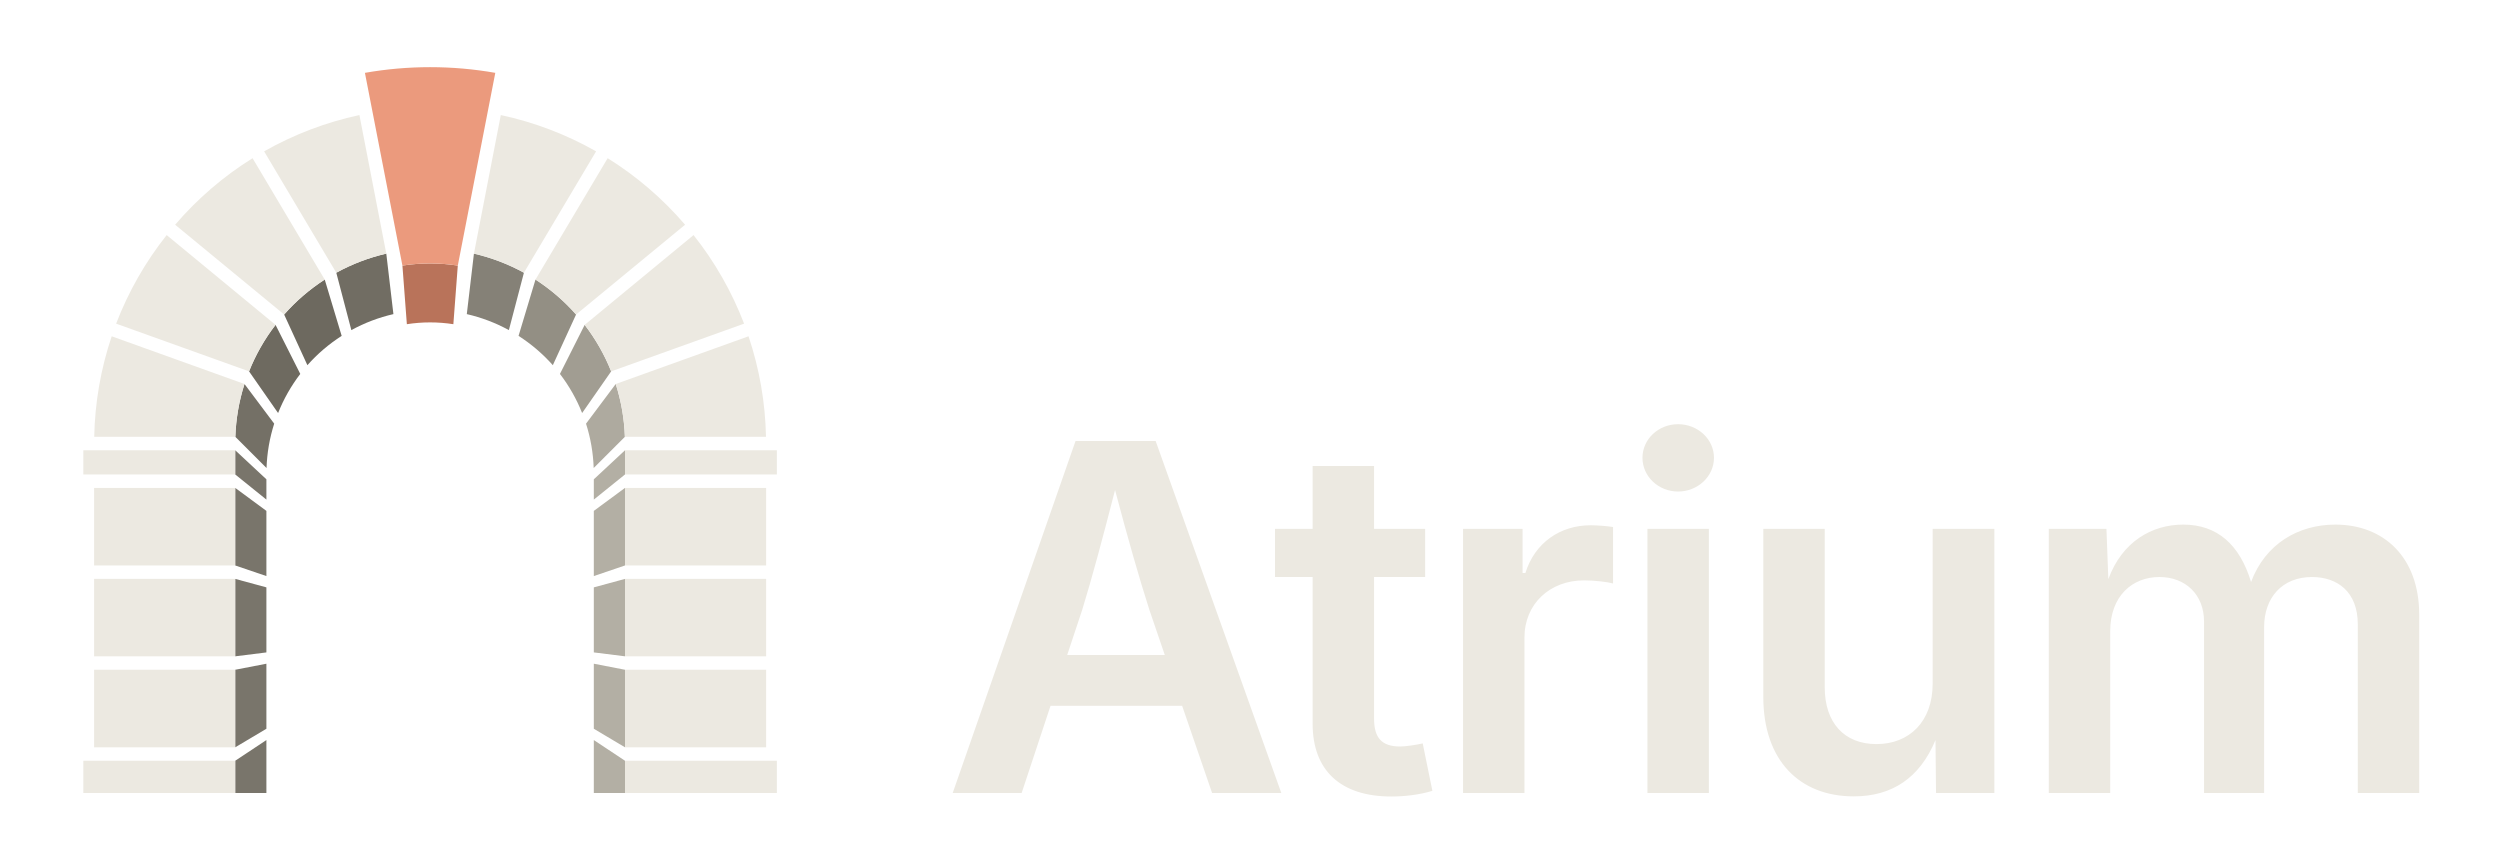
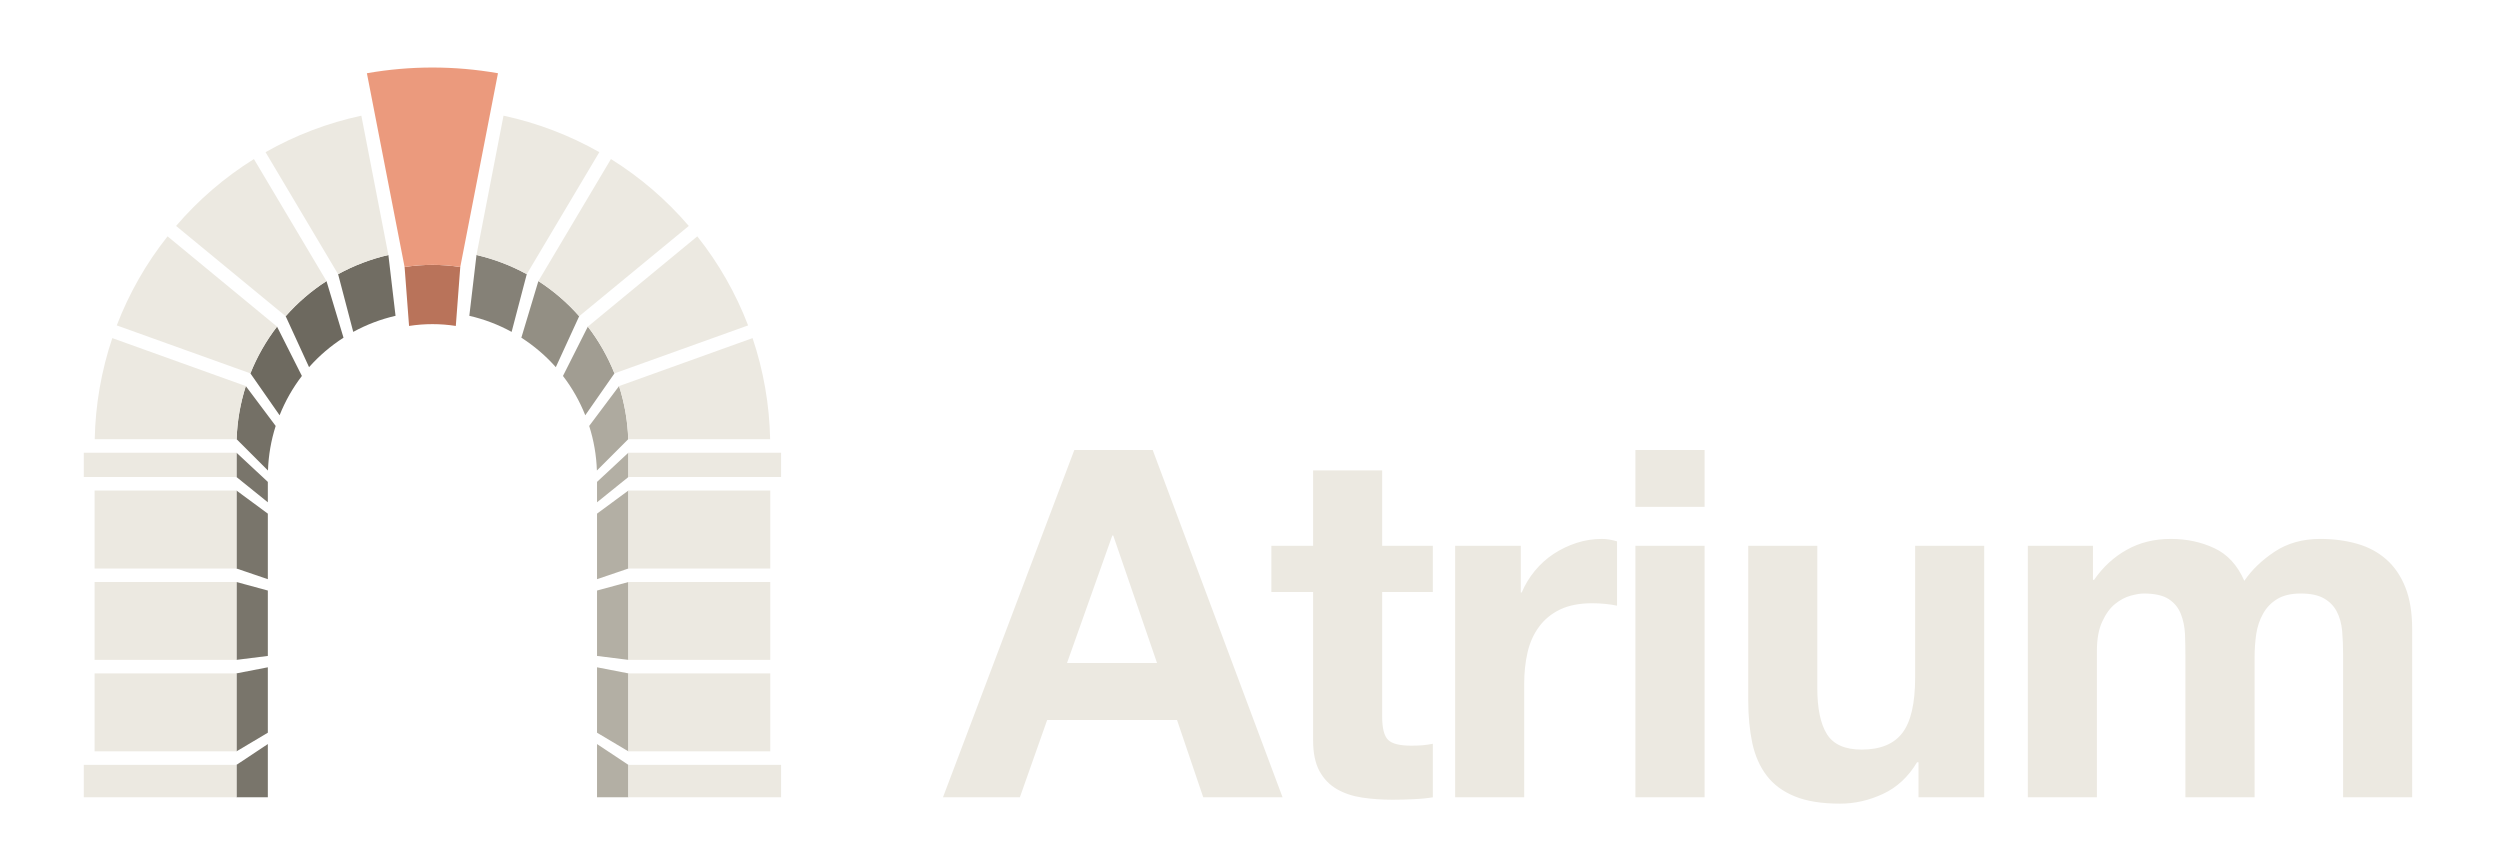
- <svg xmlns="http://www.w3.org/2000/svg" viewBox="0 0 186 64" role="img" aria-label="Atrium">
+ <svg xmlns="http://www.w3.org/2000/svg" viewBox="0 0 185 64" role="img" aria-label="Atrium">
  <path fill="#aeaa9f" d="M46.49 32.5A14.5 14.5 0 0 0 45.81 28.57L43.6 31.52A12.18 12.18 0 0 1 44.17 34.82Z" />
  <path fill="#a19d92" d="M45.47 27.63A14.5 14.5 0 0 0 43.5 24.17L41.66 27.82A12.18 12.18 0 0 1 43.31 30.73Z" />
  <path fill="#938f84" d="M42.86 23.4A14.5 14.5 0 0 0 39.84 20.8L38.58 24.99A12.18 12.18 0 0 1 41.13 27.17Z" />
  <path fill="#858177" d="M38.98 20.29A14.5 14.5 0 0 0 35.26 18.87L34.73 23.37A12.18 12.18 0 0 1 37.86 24.56Z" />
  <path fill="#716d63" d="M28.74 18.87A14.5 14.5 0 0 0 25.02 20.29L26.14 24.56A12.18 12.18 0 0 1 29.27 23.37Z" />
  <path fill="#6d695f" d="M24.16 20.8A14.5 14.5 0 0 0 21.14 23.4L22.87 27.17A12.18 12.18 0 0 1 25.42 24.99Z" />
  <path fill="#6e6a60" d="M20.5 24.17A14.5 14.5 0 0 0 18.53 27.63L20.69 30.73A12.18 12.18 0 0 1 22.34 27.82Z" />
  <path fill="#747066" d="M18.19 28.57A14.5 14.5 0 0 0 17.51 32.5L19.83 34.82A12.18 12.18 0 0 1 20.4 31.52Z" />
  <path fill="#b3afa4" d="M46.5 33.5L46.5 35.3L44.18 37.17L44.18 35.66ZM46.5 36.3L46.5 42.07L44.18 42.86L44.18 38.01ZM46.5 43.07L46.5 48.83L44.18 48.54L44.18 43.7ZM46.5 49.83L46.5 55.6L44.18 54.22L44.18 49.38ZM46.5 56.6L46.5 59L44.18 59L44.18 55.06Z" />
  <path fill="#79756b" d="M17.5 33.5L17.5 35.3L19.82 37.17L19.82 35.66ZM17.5 36.3L17.5 42.07L19.82 42.86L19.82 38.01ZM17.5 43.07L17.5 48.83L19.82 48.54L19.82 43.7ZM17.5 49.83L17.5 55.6L19.82 54.22L19.82 49.38ZM17.5 56.6L17.5 59L19.82 59L19.82 55.06Z" />
  <path fill="#b9735a" d="M34.06 19.76A13.4 13.4 0 0 0 29.94 19.76L30.27 24.12A11.26 11.26 0 0 1 33.73 24.12Z" />
  <path fill="#ece9e1" d="M56.99 32.5A25 25 0 0 0 55.69 25.02L45.81 28.57A14.5 14.5 0 0 1 46.49 32.5ZM55.36 24.08A25 25 0 0 0 51.6 17.49L43.5 24.17A14.5 14.5 0 0 1 45.47 27.63ZM50.97 16.72A25 25 0 0 0 45.21 11.77L39.84 20.8A14.5 14.5 0 0 1 42.86 23.4ZM44.35 11.26A25 25 0 0 0 37.26 8.56L35.26 18.87A14.5 14.5 0 0 1 38.98 20.29ZM26.74 8.56A25 25 0 0 0 19.65 11.26L25.02 20.29A14.5 14.5 0 0 1 28.74 18.87ZM18.79 11.77A25 25 0 0 0 13.03 16.72L21.14 23.4A14.5 14.5 0 0 1 24.16 20.8ZM12.4 17.49A25 25 0 0 0 8.64 24.08L18.53 27.63A14.5 14.5 0 0 1 20.5 24.17ZM8.31 25.02A25 25 0 0 0 7.01 32.5L17.51 32.5A14.5 14.5 0 0 1 18.19 28.57ZM6.2 33.5H17.5V35.3H6.2ZM7 36.3H17.5V42.07H7ZM7 43.07H17.5V48.83H7ZM7 49.83H17.5V55.6H7ZM6.2 56.6H17.5V59H6.2ZM46.5 33.5H57.8V35.3H46.5ZM46.5 36.3H57V42.07H46.5ZM46.5 43.07H57V48.83H46.5ZM46.5 49.83H57V55.6H46.5ZM46.5 56.6H57.8V59H46.5Z" />
  <path fill="#eb9a7d" d="M36.85 5.42A28 28 0 0 0 27.15 5.42L29.94 19.76A13.4 13.4 0 0 1 34.06 19.76Z" />
-   <path fill="#ece9e1" d="M70.88 59L76.01 59L78.16 52.51L87.95 52.51L90.18 59L95.33 59L85.98 32.81L80.02 32.81ZM79.4 48.73L80.51 45.39C81.23 43.06 82.02 40.12 82.96 36.46C83.92 40.09 84.75 42.99 85.52 45.39L86.66 48.73ZM106.03 39.35L102.23 39.35L102.23 34.67L97.66 34.67L97.66 39.35L94.86 39.35L94.86 42.93L97.66 42.93L97.66 53.85C97.66 57.33 99.75 59.26 103.51 59.26C104.48 59.26 105.57 59.14 106.57 58.84L105.85 55.31C105.41 55.41 104.6 55.54 104.18 55.54C102.79 55.54 102.23 54.89 102.23 53.46L102.23 42.93L106.03 42.93ZM108.85 59L113.42 59L113.42 47.43C113.42 44.94 115.3 43.18 117.85 43.18C118.66 43.18 119.62 43.3 120.01 43.41L120.01 39.21C119.57 39.14 118.85 39.08 118.34 39.08C116.09 39.08 114.19 40.37 113.49 42.63L113.28 42.63L113.28 39.35L108.85 39.35ZM122.57 59L127.14 59L127.14 39.35L122.57 39.35ZM124.85 36.57C126.31 36.57 127.52 35.45 127.52 34.06C127.52 32.67 126.31 31.56 124.85 31.56C123.39 31.56 122.2 32.67 122.2 34.06C122.2 35.45 123.39 36.57 124.85 36.57ZM137.92 59.25C140.77 59.25 142.83 57.88 144 55.06L144.04 59L148.38 59L148.38 39.35L143.79 39.35L143.79 50.86C143.79 53.71 142.03 55.36 139.61 55.36C137.22 55.36 135.76 53.78 135.76 51.14L135.76 39.35L131.19 39.35L131.19 51.85C131.19 56.57 133.88 59.25 137.92 59.25ZM152.43 59L157 59L157 46.96C157 44.34 158.65 42.93 160.66 42.93C162.59 42.93 163.98 44.23 163.98 46.24L163.98 59L168.45 59L168.45 46.66C168.45 44.46 169.8 42.93 172.01 42.93C173.89 42.93 175.42 44.02 175.42 46.45L175.42 59L179.99 59L179.99 45.75C179.99 41.39 177.29 39.03 173.75 39.03C170.99 39.03 168.53 40.47 167.48 43.3C166.63 40.51 164.96 39.03 162.43 39.03C160.1 39.03 157.88 40.3 156.86 43.09L156.72 39.35L152.43 39.35Z" />
+   <path fill="#ece9e1" d="M78.96 49.06L82.31 39.63L82.38 39.63L85.62 49.06ZM79.5 33.3L69.78 59L75.47 59L77.49 53.28L87.1 53.28L89.04 59L94.91 59L85.3 33.3ZM102.28 40.39L102.28 34.81L97.17 34.81L97.17 40.39L94.08 40.39L94.08 43.81L97.17 43.81L97.17 54.79Q97.17 56.19 97.64 57.06Q98.11 57.92 98.92 58.39Q99.73 58.86 100.79 59.02Q101.85 59.18 103.04 59.18Q103.8 59.18 104.59 59.14Q105.38 59.11 106.03 59L106.03 55.04Q105.67 55.11 105.27 55.15Q104.88 55.18 104.44 55.18Q103.15 55.18 102.72 54.75Q102.28 54.32 102.28 53.02L102.28 43.81L106.03 43.81L106.03 40.39ZM107.68 40.39L107.68 59L112.79 59L112.79 50.61Q112.79 49.35 113.04 48.27Q113.29 47.19 113.89 46.38Q114.48 45.57 115.45 45.1Q116.42 44.64 117.83 44.64Q118.3 44.64 118.8 44.69Q119.3 44.74 119.66 44.82L119.66 40.06Q119.05 39.88 118.55 39.88Q117.58 39.88 116.68 40.17Q115.78 40.46 114.98 40.98Q114.19 41.5 113.58 42.24Q112.97 42.98 112.61 43.84L112.54 43.84L112.54 40.39ZM126.14 37.51L126.14 33.3L121.02 33.3L121.02 37.51ZM121.02 40.39L121.02 59L126.14 59L126.14 40.39ZM146.83 59L146.83 40.39L141.72 40.39L141.72 50.14Q141.72 52.99 140.78 54.23Q139.84 55.47 137.76 55.47Q135.92 55.47 135.2 54.34Q134.48 53.2 134.48 50.9L134.48 40.39L129.37 40.39L129.37 51.84Q129.37 53.56 129.67 54.99Q129.98 56.41 130.74 57.4Q131.49 58.39 132.81 58.93Q134.12 59.47 136.17 59.47Q137.79 59.47 139.34 58.75Q140.89 58.03 141.86 56.41L141.97 56.41L141.97 59ZM150.06 40.39L150.06 59L155.17 59L155.17 48.2Q155.17 46.83 155.57 45.99Q155.96 45.14 156.52 44.69Q157.08 44.24 157.67 44.08Q158.27 43.92 158.63 43.92Q159.85 43.92 160.48 44.33Q161.11 44.74 161.38 45.43Q161.65 46.11 161.69 46.92Q161.72 47.73 161.72 48.56L161.72 59L166.84 59L166.84 48.63Q166.84 47.77 166.96 46.92Q167.09 46.08 167.47 45.41Q167.84 44.74 168.51 44.33Q169.18 43.92 170.26 43.92Q171.34 43.92 171.97 44.28Q172.6 44.64 172.92 45.25Q173.24 45.86 173.32 46.69Q173.39 47.52 173.39 48.45L173.39 59L178.5 59L178.5 46.54Q178.5 44.74 178 43.47Q177.49 42.19 176.59 41.4Q175.69 40.6 174.43 40.24Q173.17 39.88 171.7 39.88Q169.75 39.88 168.33 40.82Q166.91 41.76 166.08 42.98Q165.32 41.25 163.87 40.57Q162.41 39.88 160.64 39.88Q158.81 39.88 157.39 40.68Q155.96 41.47 154.96 42.91L154.88 42.91L154.88 40.39Z" />
</svg>
